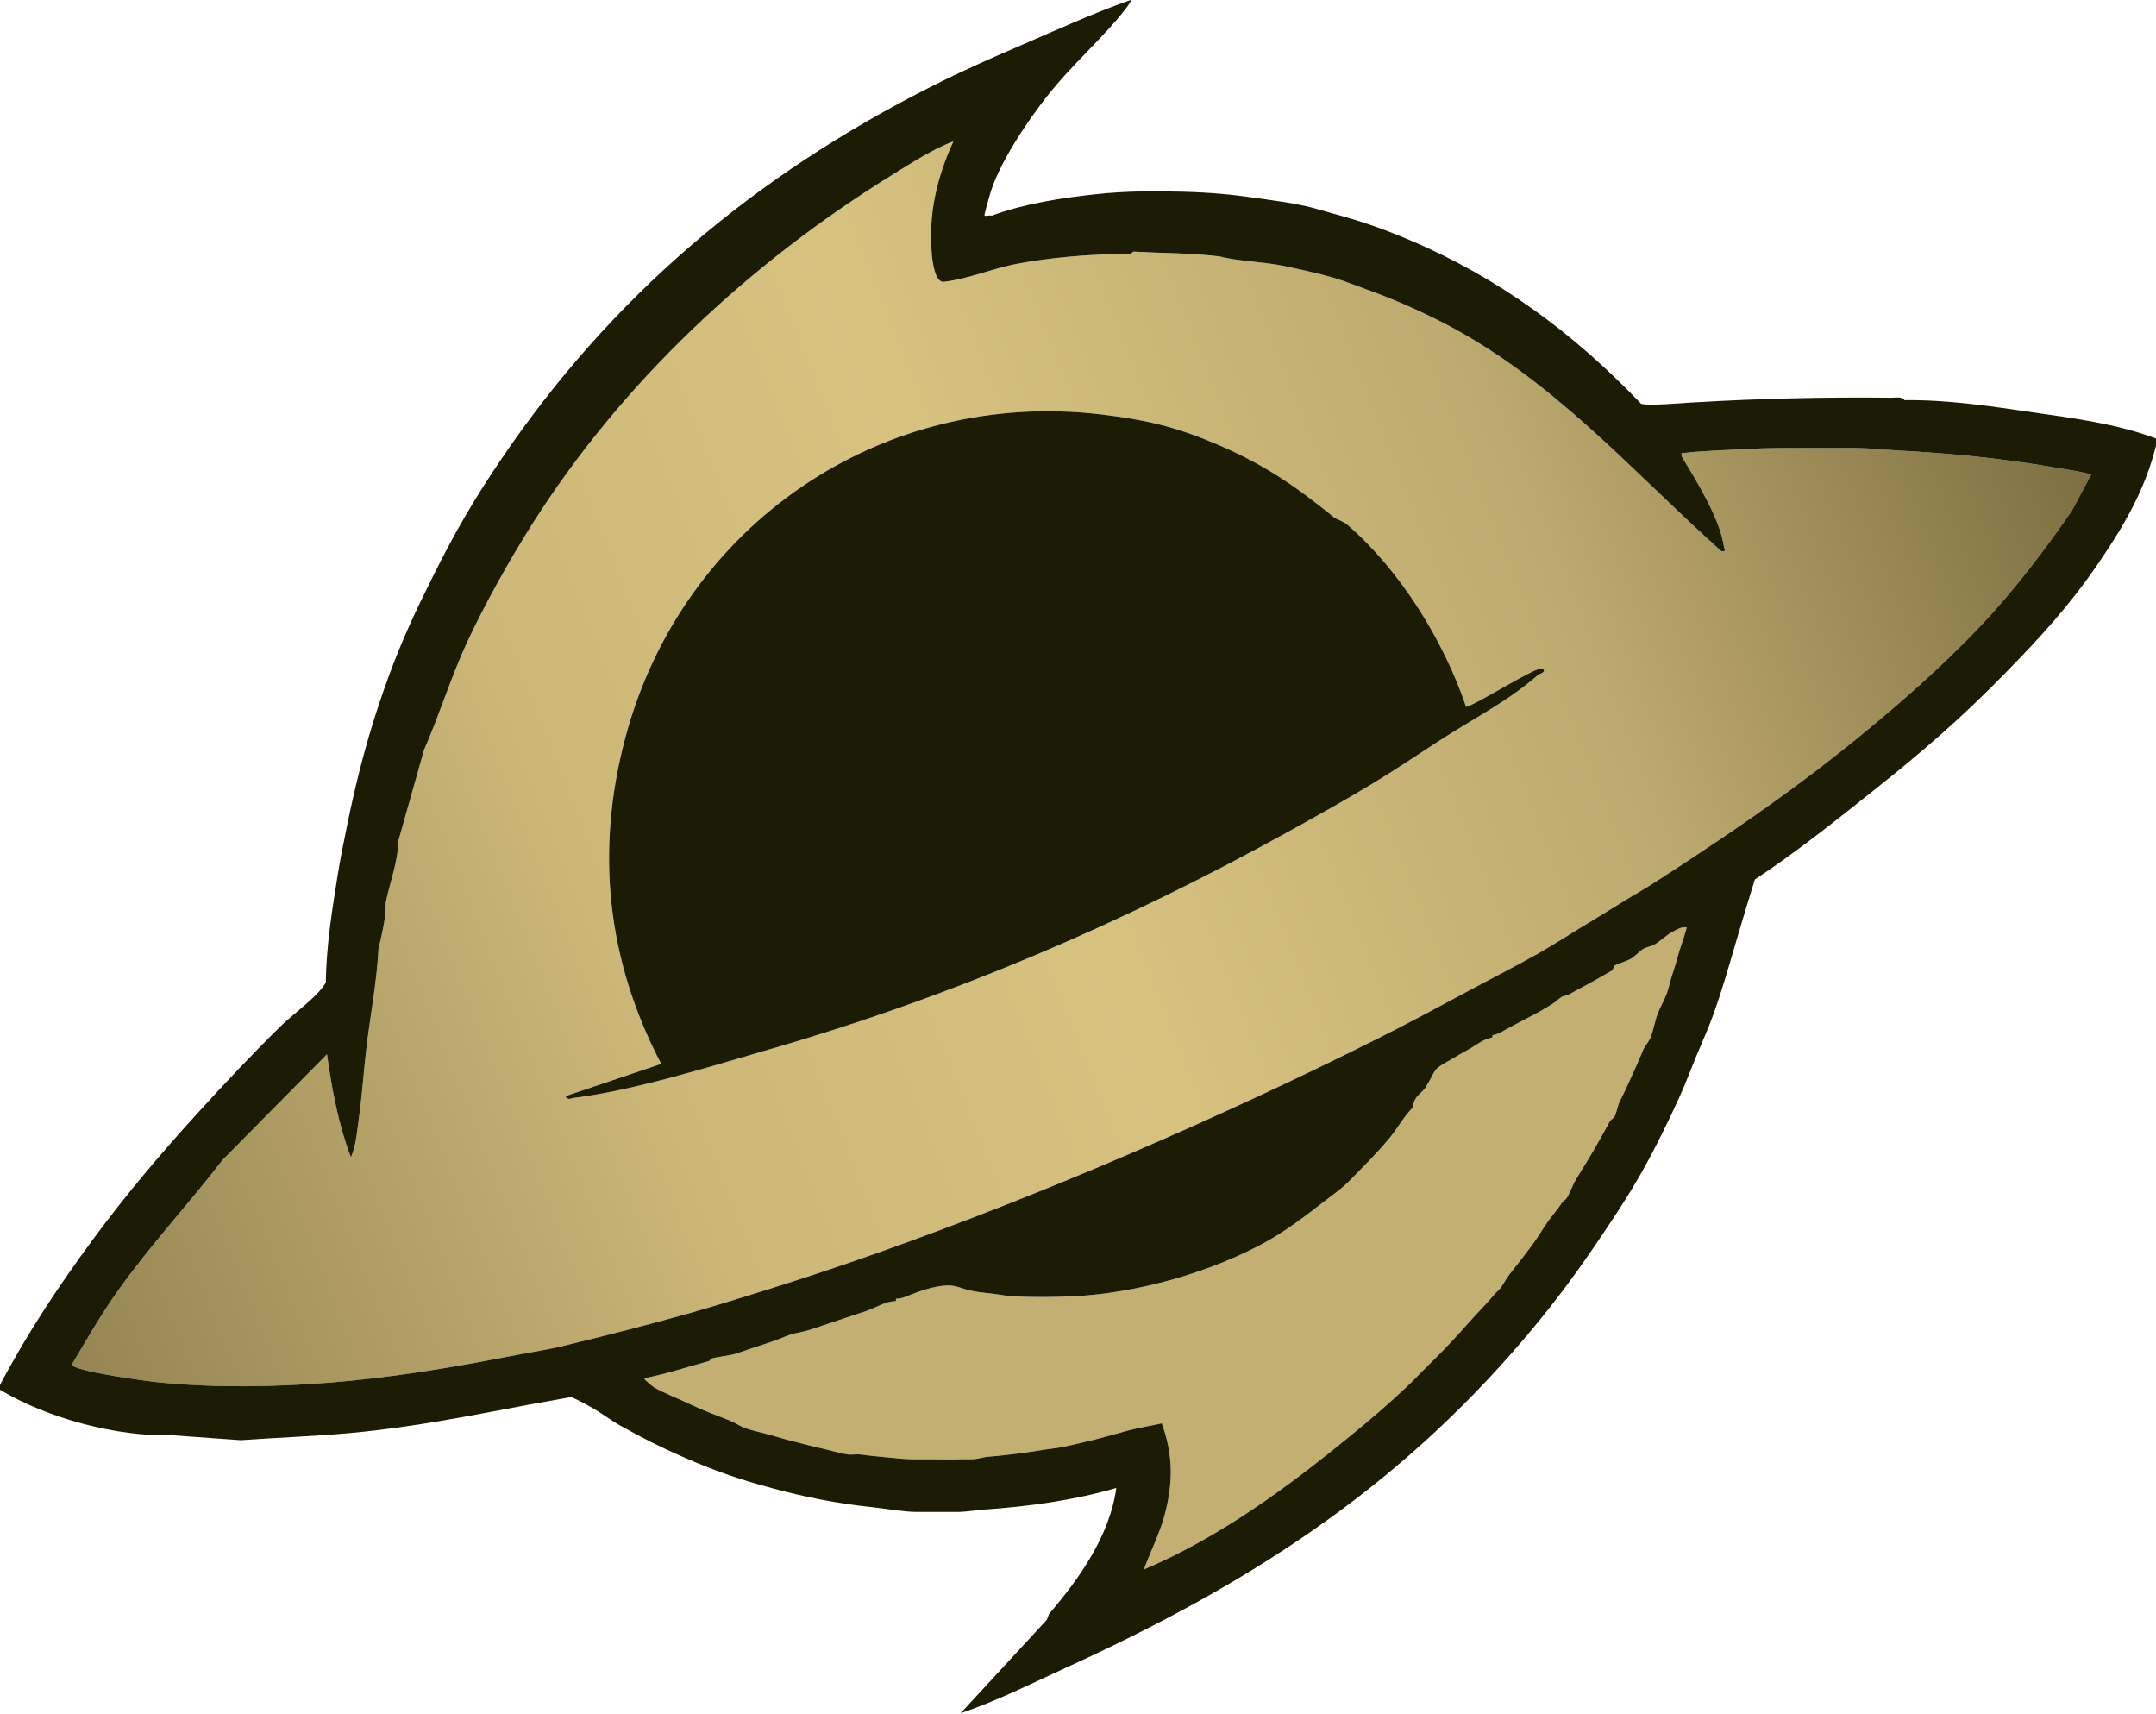
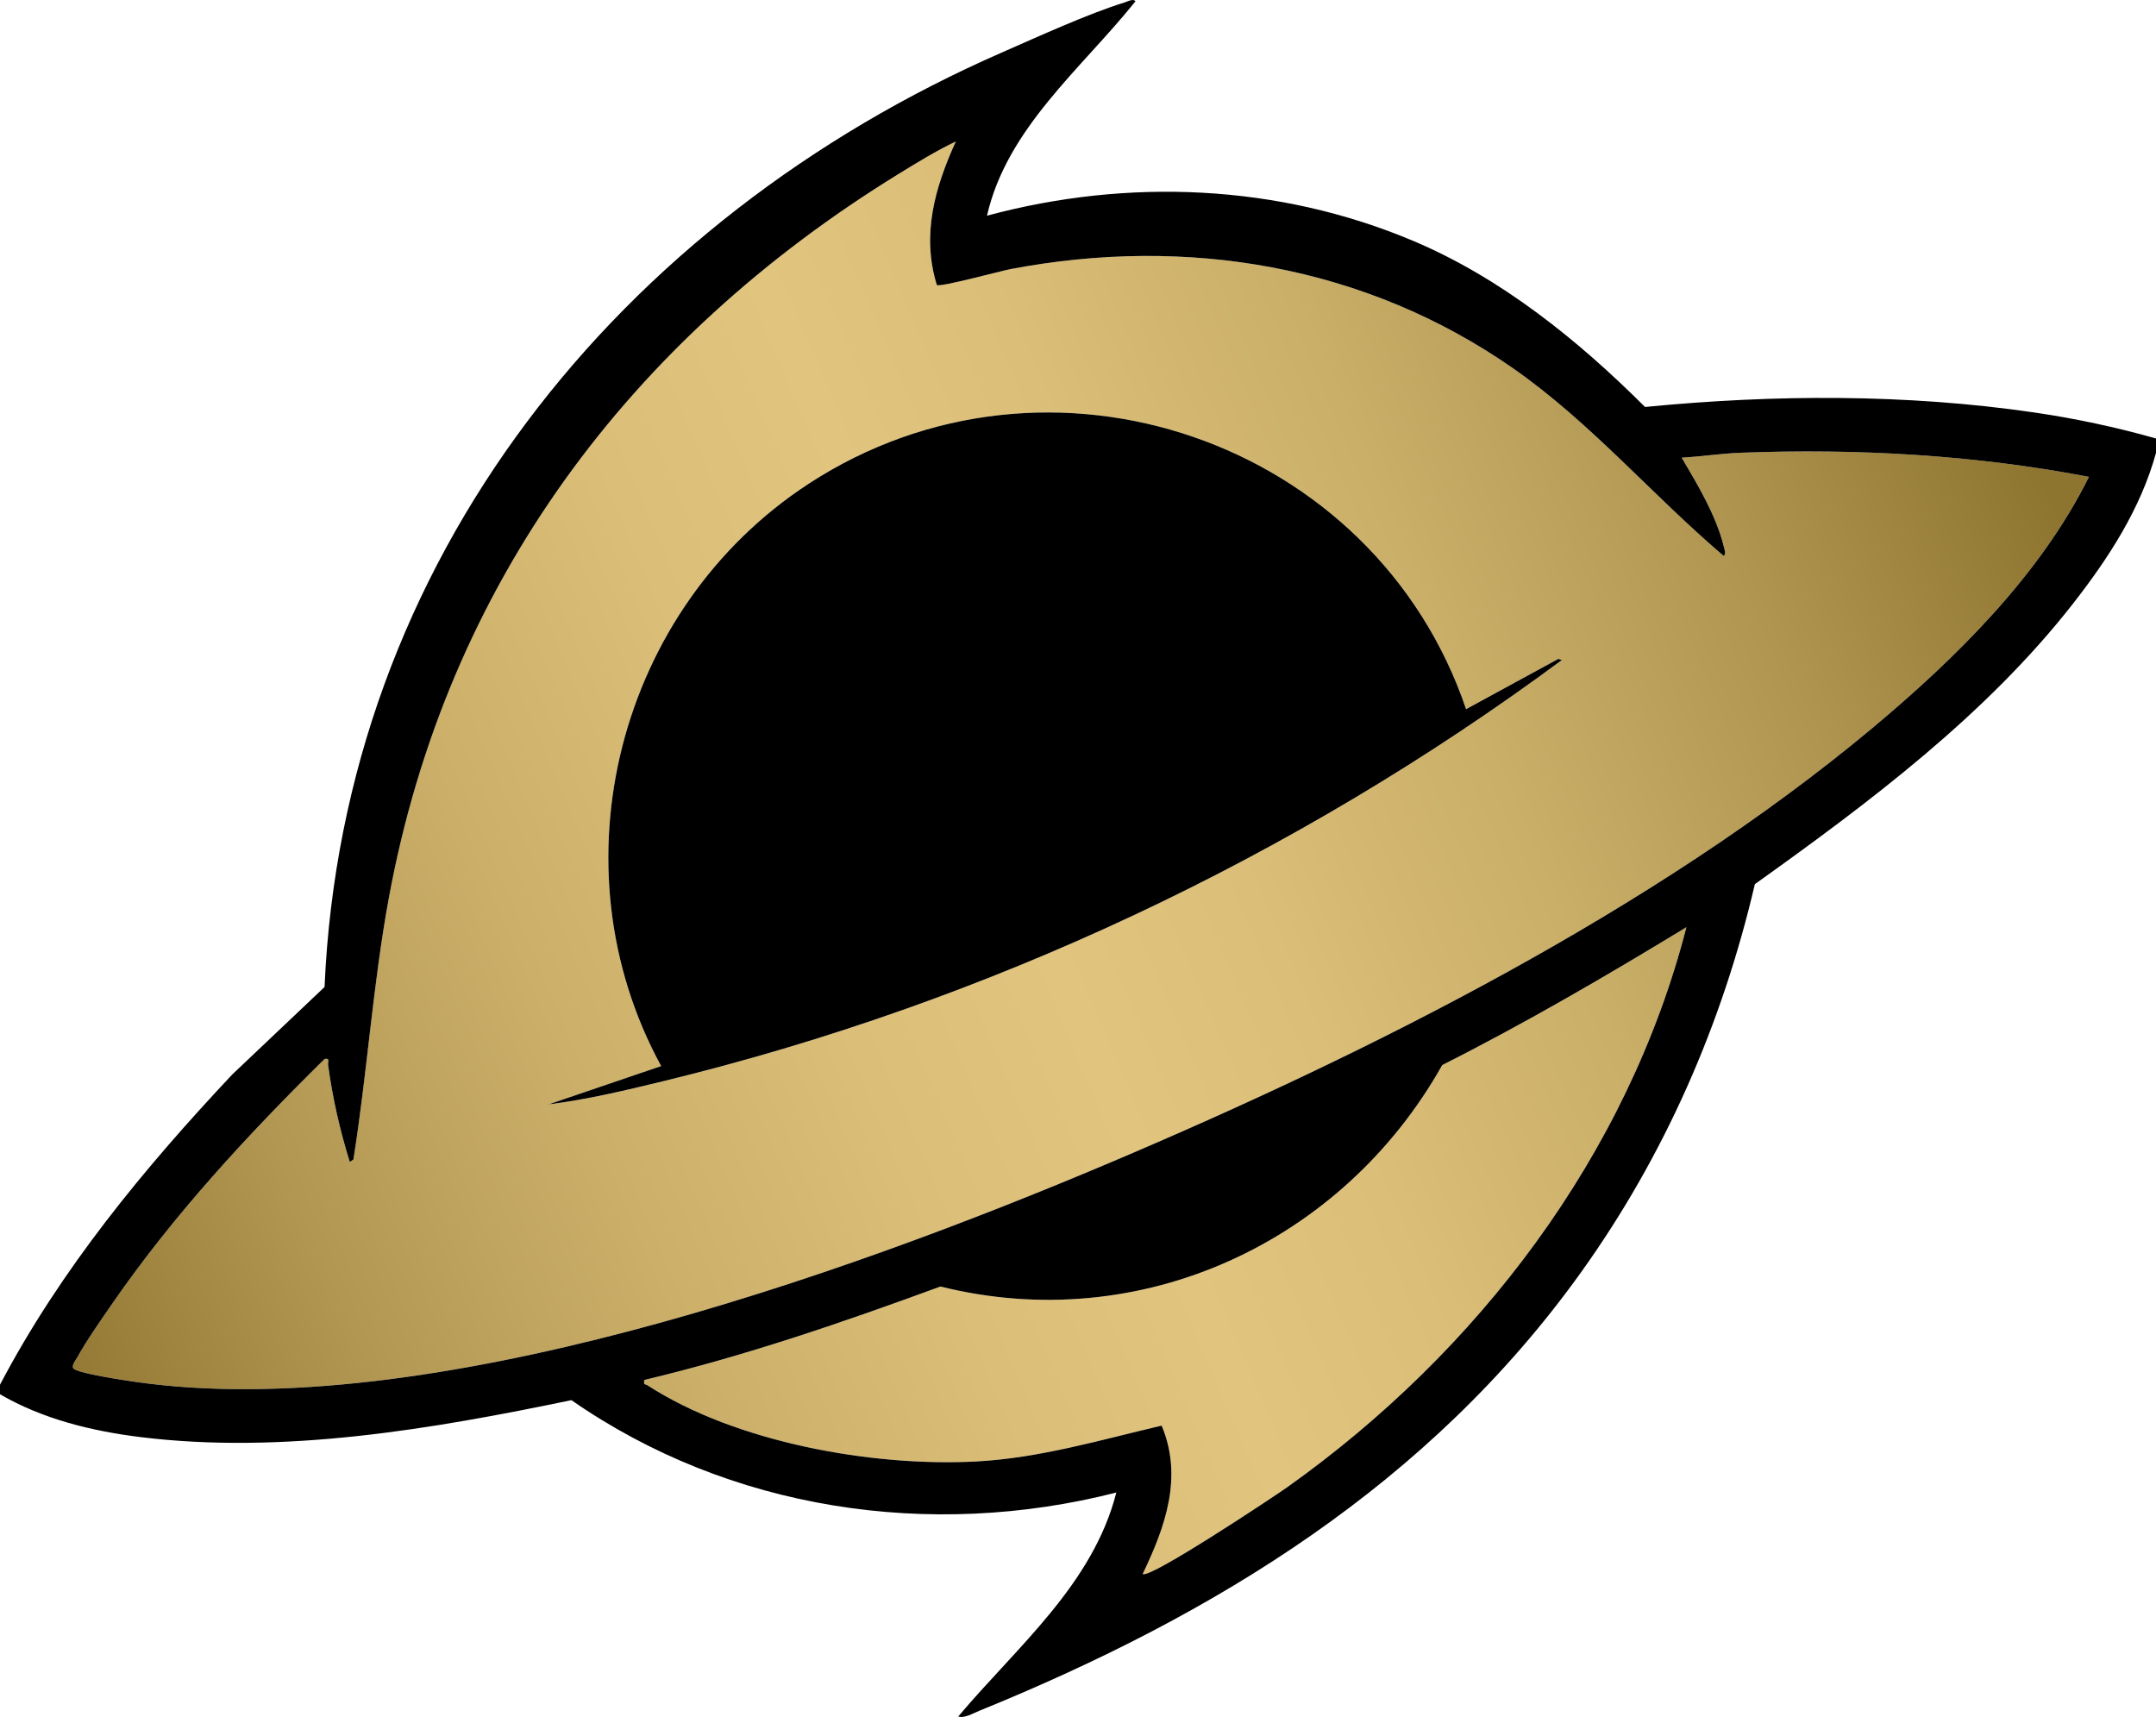
- <svg xmlns="http://www.w3.org/2000/svg" id="Layer_1" width="216" height="171.596" viewBox="0 0 216 171.596">
+ <svg xmlns="http://www.w3.org/2000/svg" id="Layer_1" width="216" height="172.018" viewBox="0 0 216 172.018">
  <defs>
-     <style>.cls-1{fill:none;}.cls-2{fill:#1c1b04;}.cls-3{fill:url(#linear-gradient);}.cls-4{fill:#c3af72;}</style>
-     <linearGradient id="linear-gradient" x1="1882.351" y1="3193.288" x2="1036.598" y2="3529.149" gradientTransform="translate(-251.92 -739.3583) scale(.24)" gradientUnits="userSpaceOnUse">
-       <stop offset="0" stop-color="#7f7043" />
-       <stop offset=".24" stop-color="#bdaa6e" />
-       <stop offset=".493" stop-color="#d7c280" />
-       <stop offset=".707" stop-color="#ccb778" />
-       <stop offset="1" stop-color="#968653" />
+     <style>.cls-1{fill:url(#linear-gradient);}</style>
+     <linearGradient id="linear-gradient" x1="-1.44" y1="131.679" x2="210.326" y2="40.914" gradientUnits="userSpaceOnUse">
+       <stop offset="0" stop-color="#8d742f" />
+       <stop offset=".007" stop-color="#8f7530" />
+       <stop offset=".146" stop-color="#b29752" />
+       <stop offset=".277" stop-color="#ccb06a" />
+       <stop offset=".394" stop-color="#dbbe78" />
+       <stop offset=".488" stop-color="#e1c47e" />
+       <stop offset=".579" stop-color="#dbbe78" />
+       <stop offset=".697" stop-color="#caaf69" />
+       <stop offset=".83" stop-color="#b09550" />
+       <stop offset=".966" stop-color="#8d742f" />
    </linearGradient>
  </defs>
-   <path class="cls-1" d="M146.883,70.799c-2.233-6.601-6.587-13.658-11.889-18.233-.437-.377-1.099-.554-1.314-.727-4.018-3.25-7.14-5.397-12-7.44-4.022-1.69-6.958-2.359-11.28-2.88-22.017-2.653-42.081,11.019-47.76,32.4-3.012,11.34-1.834,22.253,3.6,32.637l-9.599,3.242c.289.45.494.208.86.164,6.004-.735,13.643-3.133,19.539-4.842,18.508-5.367,35.268-12.555,52.08-21.84,2.844-1.571,5.6-3.109,8.4-4.8,2.306-1.393,4.475-2.865,6.72-4.32,3.228-2.092,6.943-3.987,9.87-6.576.102-.09.877-.265.449-.623-.44-.369-6.632,3.62-7.676,3.839v0Z" />
-   <path class="cls-3" d="M205.68,46.799c-5.146-.893-10.381-1.404-15.6-1.68-1.186-.063-2.93-.24-3.96-.24h-7.92c-1.892,0-4.157.145-6.12.24-.83.04-2.414.128-3.244.24-.332.045-.416-.133-.352.356,1.508,2.529,3.749,6.064,4.224,8.98.057.352.304.582-.264.503-9.022-8.083-16.793-17.127-27.723-22.798-2.396-1.243-5.139-2.45-7.68-3.36-1.019-.365-2.384-.915-3.36-1.2-1.506-.44-3.485-.872-5.04-1.2-2-.422-4.654-.475-6.48-.96-2.864-.347-5.764-.323-8.64-.48-.25.398-.911.239-1.317.244-3.349.04-6.904.354-10.203.956-2.452.447-4.957,1.535-7.437,1.825-.864.101-1.129-1.907-1.2-2.667-.383-4.049.485-7.763,2.158-11.398-1.912.69-4.211,2.169-5.98,3.26-14.38,8.874-27.212,20.818-36.26,35.14-2.231,3.532-4.724,7.98-6.48,11.76-1.627,3.502-2.765,7.265-4.32,10.8l-2.64,9.36c.15,1.466-.944,4.43-1.2,6,.052,1.424-.402,3.165-.72,4.56-.169,3.304-.809,6.566-1.2,9.84-.279,2.339-.431,4.709-.754,7.046-.176,1.274-.287,2.827-.807,3.993-1.263-3.314-1.908-6.813-2.398-10.318l-10.441,10.559c-3.43,4.444-7.31,8.618-10.56,13.2-1.655,2.334-3.105,4.849-4.561,7.315.151.692,7.727,1.695,8.881,1.805,5.625.541,11.406.449,17.04,0,6.022-.479,12.081-1.486,18-2.64,1.658-.323,3.398-.594,5.04-.96.613-.137,1.278-.331,1.92-.48,1.586-.369,3.218-.794,4.8-1.2,2.059-.528,4.194-1.099,6.24-1.68,2.627-.746,5.311-1.581,7.92-2.4,3.588-1.127,7.254-2.345,10.8-3.6,16.806-5.946,34.472-13.603,50.4-21.6,3.046-1.529,6.116-3.183,9.12-4.8,2.218-1.194,4.536-2.36,6.72-3.6,1.791-1.017,3.697-2.273,5.52-3.36,1.041-.621,2.085-1.285,3.12-1.92.79-.485,1.615-.947,2.4-1.44,1.614-1.014,3.209-2.071,4.8-3.12,5.361-3.536,10.605-7.243,15.6-11.28,4.402-3.558,9.021-7.583,12.96-11.76,3.361-3.564,6.374-7.537,9.12-11.52l1.919-3.597c-1.26-.333-2.558-.501-3.839-.723ZM154.11,67.583c-2.926,2.589-6.642,4.484-9.87,6.576-2.245,1.455-4.414,2.927-6.72,4.32-2.8,1.691-5.556,3.229-8.4,4.8-16.812,9.285-33.572,16.473-52.08,21.84-5.896,1.71-13.536,4.107-19.539,4.842-.366.045-.571.287-.86-.164l9.599-3.242c-5.433-10.384-6.612-21.297-3.6-32.637,5.679-21.381,25.743-35.053,47.76-32.4,4.322.521,7.258,1.19,11.28,2.88,4.86,2.043,7.982,4.19,12,7.44.215.174.877.35,1.314.727,5.302,4.575,9.656,11.632,11.889,18.233,1.044-.218,7.235-4.207,7.676-3.839.428.358-.347.533-.449.623Z" />
-   <path class="cls-4" d="M167.52,93.359c-.546.282-1.176.901-1.68,1.2-.403.239-.939.325-1.2.48-.376.223-.826.739-1.2.96-.531.314-1.277.485-1.68.72-.093.054-.167.437-.24.48-.53.309-1.137.647-1.68.96-.854.493-1.772.946-2.64,1.44-.25.142-.566.153-.72.24-.306.173-.659.551-.96.72-.407.229-.803.499-1.2.72-1.182.658-2.412,1.254-3.6,1.92-.378.212-.759.423-1.2.48.031.066-.031.174,0,.24-.923.134-1.633.787-2.4,1.2-.575.31-1.117.638-1.68.96-2.11,1.209-1.349.783-2.64,2.88-.236.383-1.082.847-1.2,1.68v.24c-.923.882-1.592,2.15-2.4,3.12-.803.963-1.757,1.988-2.64,2.88-.563.569-1.368,1.429-1.92,1.92-.539.479-1.532,1.188-2.16,1.68-1.672,1.31-3.675,2.808-5.52,3.84-5.553,3.106-13.086,5.227-19.44,5.52-1.845.085-4.166.112-6,0-.741-.045-1.234-.148-1.92-.24-.616-.082-1.35-.143-1.92-.24-1.704-.29-1.842-.852-3.84-.48-.928.173-1.537.409-2.4.72-.55.199-1.062.506-1.68.48.027.069-.027.171,0,.24-1.048.019-1.957.636-2.88.96-.71.249-1.445.476-2.16.72-.714.243-1.444.482-2.16.72-.479.159-.962.324-1.44.48-.617.202-1.353.299-1.92.48-.603.193-1.265.515-1.92.72-.484.152-.962.333-1.44.48-.724.223-1.45.506-2.16.72-.709.214-1.686.27-2.4.48-.079.023-.167.219-.24.24-1.114.326-2.244.638-3.36.96-.936.27-1.924.517-2.88.72-.017.047-.242.068-.236.118.007.063.804.753.956.842.916.536,2.553,1.185,3.6,1.68,1.433.677,2.623,1.116,4.08,1.68.419.162,1.026.575,1.44.72.803.282,1.81.471,2.64.72.916.274,1.71.489,2.64.72.649.161,1.256.34,1.92.48.978.206,2.184.578,3.12.72.372.056.82-.049,1.2,0,.732.094,1.419.177,2.16.24.996.084,1.836.2,2.88.24.637.024,1.282-.008,1.92,0,1.112.013,2.249.039,3.36,0,.319-.011.641.015.96,0,.61-.029,1.116-.217,1.44-.24.831-.06,1.627-.153,2.4-.24,1.252-.141,2.137-.279,3.36-.48.558-.092,1.056-.123,1.68-.24.751-.14,1.429-.32,2.16-.48,1.575-.346,3.048-.801,4.56-1.2,1.038-.274,2.284-.47,3.349-.714,1.123,3.068,1.145,5.721.373,8.876-.487,1.988-1.468,3.855-2.161,5.759,7.571-3.208,14.403-8.237,20.759-13.441,1.982-1.623,3.645-3.039,5.52-4.8.675-.633,1.27-1.277,1.92-1.92.652-.645,1.281-1.257,1.92-1.92.973-1.01,1.716-1.849,2.64-2.88.796-.888,1.629-1.714,2.4-2.64.143-.172.339-.307.48-.48.374-.457.651-1.049.96-1.44.817-1.035,1.601-2.024,2.4-3.12.533-.731.942-1.437,1.44-2.16.407-.59.951-1.172,1.44-1.92.109-.167.37-.309.48-.48.316-.492.648-1.414.96-1.92.749-1.214,1.46-2.349,2.16-3.6.404-.722.812-1.426,1.2-2.16.083-.157.397-.32.48-.48.192-.371.291-1.06.48-1.44.631-1.265,1.108-2.316,1.68-3.6.255-.572.478-1.102.72-1.68.125-.298.563-.814.72-1.2.298-.734.426-1.621.72-2.4.235-.624.709-1.433.96-2.16.167-.483.295-1.115.48-1.68.27-.822.495-1.563.72-2.4.101-.377.81-2.312.719-2.398-.555-.068-.984.243-1.439.479,0,0-0,0-0,0Z" />
-   <path class="cls-2" d="M146.883,70.799c-2.233-6.601-6.587-13.658-11.889-18.233-.437-.377-1.099-.554-1.314-.727-4.018-3.25-7.14-5.397-12-7.44-4.022-1.69-6.958-2.359-11.28-2.88-22.017-2.653-42.081,11.019-47.76,32.4-3.012,11.34-1.834,22.253,3.6,32.637l-9.599,3.242c.289.45.494.208.86.164,6.004-.735,13.643-3.133,19.539-4.842,18.508-5.367,35.268-12.555,52.08-21.84,2.844-1.571,5.6-3.109,8.4-4.8,2.306-1.393,4.475-2.865,6.72-4.32,3.228-2.092,6.943-3.987,9.87-6.576.102-.09.877-.265.449-.623-.44-.369-6.632,3.62-7.676,3.839v0Z" />
-   <path class="cls-2" d="M203.52,41.279c-4.18-.609-8.406-1.247-12.72-1.2-.25-.398-.911-.24-1.317-.244-6.819-.071-13.311.08-20.043.484-.957.057-4.454.363-5.036.115-6.722-7.043-14.288-12.646-23.284-16.435-2.774-1.168-4.782-1.856-7.68-2.64-.895-.242-1.718-.516-2.64-.72-1.585-.35-2.76-.492-4.32-.72-3.038-.445-5.066-.641-8.16-.72-2.793-.071-5.516-.066-8.4.24-3.508.372-7.253.947-10.56,2.16-.144-.068-.649.073-.721-.001-.068-.071.398-1.601.481-1.919.829-3.162,3.911-7.713,6-10.32,2.009-2.508,4.485-4.768,6.603-7.197.205-.235,1.726-2.002,1.555-2.162-3.764,1.314-7.385,2.983-11.039,4.559-3.15,1.358-5.773,2.512-8.88,4.08-17.705,8.934-32.057,20.97-43.2,37.44-2.693,3.98-4.558,7.198-6.72,11.52-1.789,3.577-3.185,6.53-4.56,10.32-1.154,3.18-2.05,6.078-2.88,9.36-.455,1.798-.828,3.462-1.2,5.28-.344,1.682-.687,3.341-.96,5.04-.575,3.574-1.147,7.166-1.2,10.8-.65,1.292-3.293,3.184-4.446,4.314-2.863,2.805-5.577,5.689-8.274,8.646-3.749,4.11-7.256,8.24-10.56,12.72-3.455,4.684-6.641,9.481-9.36,14.64v.48c4.723,2.853,11.742,4.728,17.28,4.56l6.848.494c3.718-.274,7.426-.387,11.152-.734,6.239-.582,11.893-1.734,18-2.88,1.309-.246,2.632-.453,3.94-.718.778.34,1.572.774,2.3,1.198.852.497,1.719,1.167,2.64,1.68,2.154,1.201,3.971,2.13,6.24,3.12,3.137,1.369,5.563,2.229,8.88,3.12,3.435.923,6.524,1.545,10.08,1.92,1.302.137,3.253.48,4.44.48h4.32c.502,0,1.804-.19,2.52-.24,4.444-.312,8.914-.917,13.198-2.16-.646,4.732-3.672,9.044-6.727,12.6l-.231.6-8.639,9.358c3.63-1.219,7.081-2.97,10.559-4.558,18.05-8.242,32.862-17.661,45.84-32.88,2.537-2.975,4.752-5.887,6.96-9.12,1.784-2.612,3.487-5.142,5.04-7.92,1.321-2.363,2.474-4.738,3.6-7.2.632-1.382,1.112-2.701,1.68-4.08.581-1.41,1.145-2.61,1.68-4.08.949-2.607,1.62-5.037,2.4-7.68.588-1.992,1.192-4.003,1.812-5.988,4.146-2.729,8.019-5.835,11.868-8.892,4.873-3.871,8.834-7.284,13.2-11.76,3.592-3.683,6.43-6.748,9.36-11.04,2.535-3.713,4.664-7.326,5.76-11.76v-.72c-4.009-1.494-8.268-2.026-12.48-2.64v0ZM168.24,95.279c-.225.837-.45,1.578-.72,2.4-.185.565-.313,1.197-.48,1.68-.251.727-.725,1.536-.96,2.16-.294.779-.422,1.666-.72,2.4-.157.386-.595.902-.72,1.2-.242.578-.465,1.108-.72,1.68-.572,1.284-1.049,2.335-1.68,3.6-.189.38-.288,1.069-.48,1.44-.083.16-.397.323-.48.48-.388.734-.796,1.438-1.2,2.16-.7,1.251-1.411,2.386-2.16,3.6-.312.506-.644,1.428-.96,1.92-.11.171-.371.313-.48.48-.489.748-1.033,1.33-1.44,1.92-.498.723-.907,1.429-1.44,2.16-.799,1.096-1.583,2.085-2.4,3.12-.309.391-.586.983-.96,1.44-.141.173-.337.308-.48.48-.771.926-1.604,1.752-2.4,2.64-.924,1.031-1.667,1.87-2.64,2.88-.639.663-1.268,1.275-1.92,1.92-.65.643-1.245,1.287-1.92,1.92-1.875,1.761-3.538,3.177-5.52,4.8-6.356,5.204-13.187,10.233-20.759,13.441.693-1.904,1.674-3.771,2.161-5.759.772-3.155.749-5.808-.373-8.876-1.065.244-2.311.44-3.349.714-1.512.399-2.985.854-4.56,1.2-.731.161-1.409.34-2.16.48-.624.117-1.122.148-1.68.24-1.223.201-2.108.339-3.36.48-.773.087-1.569.18-2.4.24-.324.023-.83.211-1.44.24-.319.015-.641-.011-.96,0-1.111.039-2.248.013-3.36,0-.638-.008-1.283.024-1.92,0-1.044-.04-1.884-.156-2.88-.24-.741-.063-1.428-.146-2.16-.24-.38-.049-.828.056-1.2,0-.936-.142-2.142-.514-3.12-.72-.664-.14-1.271-.319-1.92-.48-.93-.231-1.724-.446-2.64-.72-.83-.249-1.837-.438-2.64-.72-.414-.145-1.021-.558-1.44-.72-1.457-.564-2.648-1.003-4.08-1.68-1.047-.495-2.684-1.144-3.6-1.68-.153-.09-.949-.779-.956-.842-.006-.049.22-.071.236-.118.956-.203,1.944-.45,2.88-.72,1.116-.322,2.246-.634,3.36-.96.073-.021.161-.217.24-.24.714-.21,1.691-.266,2.4-.48.71-.214,1.436-.497,2.16-.72.478-.147.956-.328,1.44-.48.655-.205,1.317-.527,1.92-.72.567-.181,1.303-.278,1.92-.48.478-.156.961-.321,1.44-.48.716-.238,1.446-.476,2.16-.72.715-.244,1.45-.471,2.16-.72.923-.324,1.832-.94,2.88-.96-.027-.069.027-.171,0-.24.618.026,1.13-.281,1.68-.48.863-.311,1.472-.547,2.4-.72,1.998-.372,2.136.19,3.84.48.57.097,1.304.158,1.92.24.686.092,1.179.195,1.92.24,1.834.112,4.155.085,6,0,6.354-.293,13.887-2.414,19.44-5.52,1.845-1.032,3.848-2.53,5.52-3.84.628-.492,1.621-1.201,2.16-1.68.552-.491,1.357-1.351,1.92-1.92.883-.892,1.837-1.917,2.64-2.88.808-.97,1.477-2.238,2.4-3.12v-.24c.118-.833.964-1.297,1.2-1.68,1.291-2.097.53-1.671,2.64-2.88.563-.322,1.105-.65,1.68-.96.767-.413,1.477-1.066,2.4-1.2-.031-.066.031-.174,0-.24.441-.057.822-.268,1.2-.48,1.188-.666,2.418-1.262,3.6-1.92.397-.221.793-.491,1.2-.72.301-.169.654-.547.96-.72.154-.087.47-.098.72-.24.868-.494,1.786-.947,2.64-1.44.543-.313,1.15-.651,1.68-.96.073-.043.147-.426.24-.48.403-.235,1.149-.406,1.68-.72.374-.221.824-.737,1.2-.96.261-.155.797-.241,1.2-.48.504-.299,1.134-.918,1.68-1.2.455-.235.884-.547,1.439-.479.091.086-.618,2.021-.719,2.398l0.0 0v-0ZM207.6,51.119c-2.746,3.983-5.759,7.956-9.12,11.52-3.939,4.177-8.558,8.202-12.96,11.76-4.995,4.037-10.239,7.744-15.6,11.28-1.591,1.049-3.186,2.106-4.8,3.12-.785.493-1.61.955-2.4,1.44-1.035.635-2.079,1.299-3.12,1.92-1.823,1.087-3.729,2.343-5.52,3.36-2.184,1.24-4.502,2.406-6.72,3.6-3.004,1.617-6.074,3.271-9.12,4.8-15.928,7.997-33.594,15.654-50.4,21.6-3.546,1.255-7.212,2.473-10.8,3.6-2.609.819-5.293,1.654-7.92,2.4-2.046.581-4.181,1.152-6.24,1.68-1.582.406-3.214.831-4.8,1.2-.642.15-1.307.344-1.92.48-1.642.366-3.382.637-5.04.96-5.919,1.154-11.978,2.161-18,2.64-5.634.449-11.415.541-17.04,0-1.154-.111-8.731-1.113-8.881-1.805,1.456-2.465,2.906-4.98,4.561-7.315,3.25-4.582,7.13-8.756,10.56-13.2l10.441-10.559c.49,3.505,1.135,7.003,2.398,10.318.52-1.166.631-2.719.807-3.993.323-2.337.475-4.707.754-7.046.391-3.274,1.031-6.536,1.2-9.84.318-1.395.772-3.136.72-4.56.256-1.57,1.35-4.534,1.2-6l2.64-9.36c1.555-3.535,2.693-7.298,4.32-10.8,1.756-3.78,4.249-8.228,6.48-11.76,9.048-14.322,21.88-26.265,36.26-35.14,1.769-1.092,4.067-2.57,5.98-3.26-1.673,3.635-2.541,7.349-2.158,11.398.072.76.336,2.768,1.2,2.667,2.48-.29,4.985-1.378,7.437-1.825,3.299-.602,6.855-.915,10.203-.956.406-.005,1.067.154,1.317-.244,2.876.157,5.776.133,8.64.48,1.827.485,4.48.538,6.48.96,1.555.328,3.534.76,5.04,1.2.976.285,2.341.835,3.36,1.2,2.541.91,5.284,2.117,7.68,3.36,10.931,5.671,18.701,14.715,27.723,22.798.567.079.321-.151.264-.503-.474-2.916-2.715-6.451-4.224-8.98-.064-.489.02-.311.352-.356.83-.112,2.414-.199,3.244-.24,1.963-.095,4.228-.24,6.12-.24h7.92c1.03,0,2.774.177,3.96.24,5.219.276,10.454.787,15.6,1.68,1.281.222,2.58.39,3.839.723l-1.919,3.597v-0Z" />
+   <path class="cls-1" d="M95.759,14.171c-2.098,4.619-3.458,9.34-1.902,14.38.299.254,6.37-1.4,7.373-1.591,17.696-3.368,35.577-.375,50.383,9.956,7.742,5.403,13.908,12.686,21.068,18.772.28-.15.072-.715.009-.969-.759-3.069-2.615-6.166-4.21-8.868,1.901-.111,3.986-.419,5.87-.492,11.625-.453,23.531.225,34.93,2.412-4.875,9.845-13.355,18.198-21.726,25.192-21.732,18.156-50.404,32.542-76.442,43.558-26.885,11.376-68.365,26.11-97.513,21.929-1.176-.169-5.362-.796-6.162-1.28-.4-.242.152-.907.29-1.155.972-1.76,2.347-3.707,3.5-5.38,6.135-8.9,13.617-16.978,21.296-24.545.572-.103.299.261.346.605.462,3.361,1.168,6.485,2.173,9.713l.362-.236c1.387-8.709,1.953-17.537,3.551-26.209,5.799-31.462,24.125-55.951,51.065-72.535,1.865-1.148,3.762-2.311,5.738-3.259ZM146.883,71.05c-9.138-26.96-41.835-38.277-65.89-22.566-19.059,12.447-25.735,38.211-14.754,58.324l-11.279,3.84c3.846-.484,7.698-1.403,11.475-2.321,32.436-7.882,63.293-22.405,90.042-42.198l-.354-.115-9.242,5.036ZM128.956,149.005c19.067-13.549,34.118-33.244,40.002-56.115-7.997,4.868-16.096,9.592-24.464,13.814-9.974,17.753-30.189,27.194-50.272,22.189-9.728,3.572-19.567,6.958-29.662,9.358-.118.563.077.385.31.537,8.846,5.735,22.53,8.182,32.941,7.632,6.331-.335,12.451-2.159,18.57-3.592,2.162,5.139.365,10.148-1.899,14.861.598.597,13.216-7.789,14.474-8.683Z" />
+   <path d="M0,138.73c6.065-11.534,14.393-21.636,23.274-31.086l9.241-8.759c1.872-42.87,29.564-76.882,67.883-93.637,3.615-1.581,8.612-3.873,12.275-5.005.287-.089.864-.423,1.086-.114-5.393,6.743-12.862,12.676-14.877,21.48,14.129-3.802,29.199-3.172,42.711,2.529,8.8,3.713,16.514,9.943,23.215,16.635,12.927-1.262,26.17-1.324,39.033.557,4.108.601,8.172,1.471,12.16,2.6v1.44c-1.539,5.604-4.76,10.556-8.305,15.095-8.707,11.149-20.448,19.952-31.884,28.116-3.273,14.036-9.068,27.254-17.455,38.945-15.155,21.124-36.507,34.218-60.274,43.886-.588.239-1.457.764-2.081.559,5.88-6.986,13.487-13.221,15.839-22.439-18.677,4.772-38.742,1.759-54.594-9.254-13.943,2.901-28.899,5.464-43.175,3.701-4.89-.604-9.796-1.806-14.071-4.289v-.96ZM95.759,14.171c-1.976.948-3.873,2.111-5.738,3.259-26.94,16.585-45.266,41.073-51.065,72.535-1.598,8.672-2.164,17.5-3.551,26.209l-.362.236c-1.005-3.228-1.711-6.352-2.173-9.713-.047-.343.226-.708-.346-.605-7.68,7.567-15.162,15.645-21.296,24.545-1.153,1.673-2.527,3.62-3.5,5.38-.137.248-.69.913-.29,1.155.8.484,4.986,1.111,6.162,1.28,29.148,4.18,70.628-10.554,97.513-21.929,26.037-11.017,54.71-25.402,76.442-43.558,8.371-6.994,16.851-15.347,21.726-25.192-11.399-2.187-23.305-2.865-34.93-2.412-1.884.073-3.969.382-5.87.492,1.595,2.701,3.451,5.798,4.21,8.868.063.254.271.819-.009.969-7.16-6.086-13.326-13.369-21.068-18.772-14.806-10.332-32.687-13.325-50.383-9.956-1.004.191-7.074,1.845-7.373,1.591-1.556-5.041-.196-9.761,1.902-14.38ZM114.481,157.689c.598.597,13.216-7.789,14.474-8.683,19.067-13.549,34.118-33.244,40.002-56.115-7.997,4.868-16.096,9.592-24.464,13.814-9.974,17.753-30.189,27.194-50.272,22.189-9.728,3.572-19.567,6.958-29.662,9.358-.118.563.077.385.31.537,8.846,5.735,22.53,8.182,32.941,7.632,6.331-.335,12.451-2.159,18.57-3.592,2.162,5.139.365,10.148-1.899,14.861ZM80.993,48.483c-19.059,12.447-25.735,38.211-14.754,58.324l-11.279,3.84c3.846-.484,7.698-1.403,11.475-2.321,32.436-7.882,63.293-22.405,90.042-42.198l-.354-.115-9.242,5.036c-9.138-26.96-41.835-38.277-65.89-22.566Z" />
</svg>
